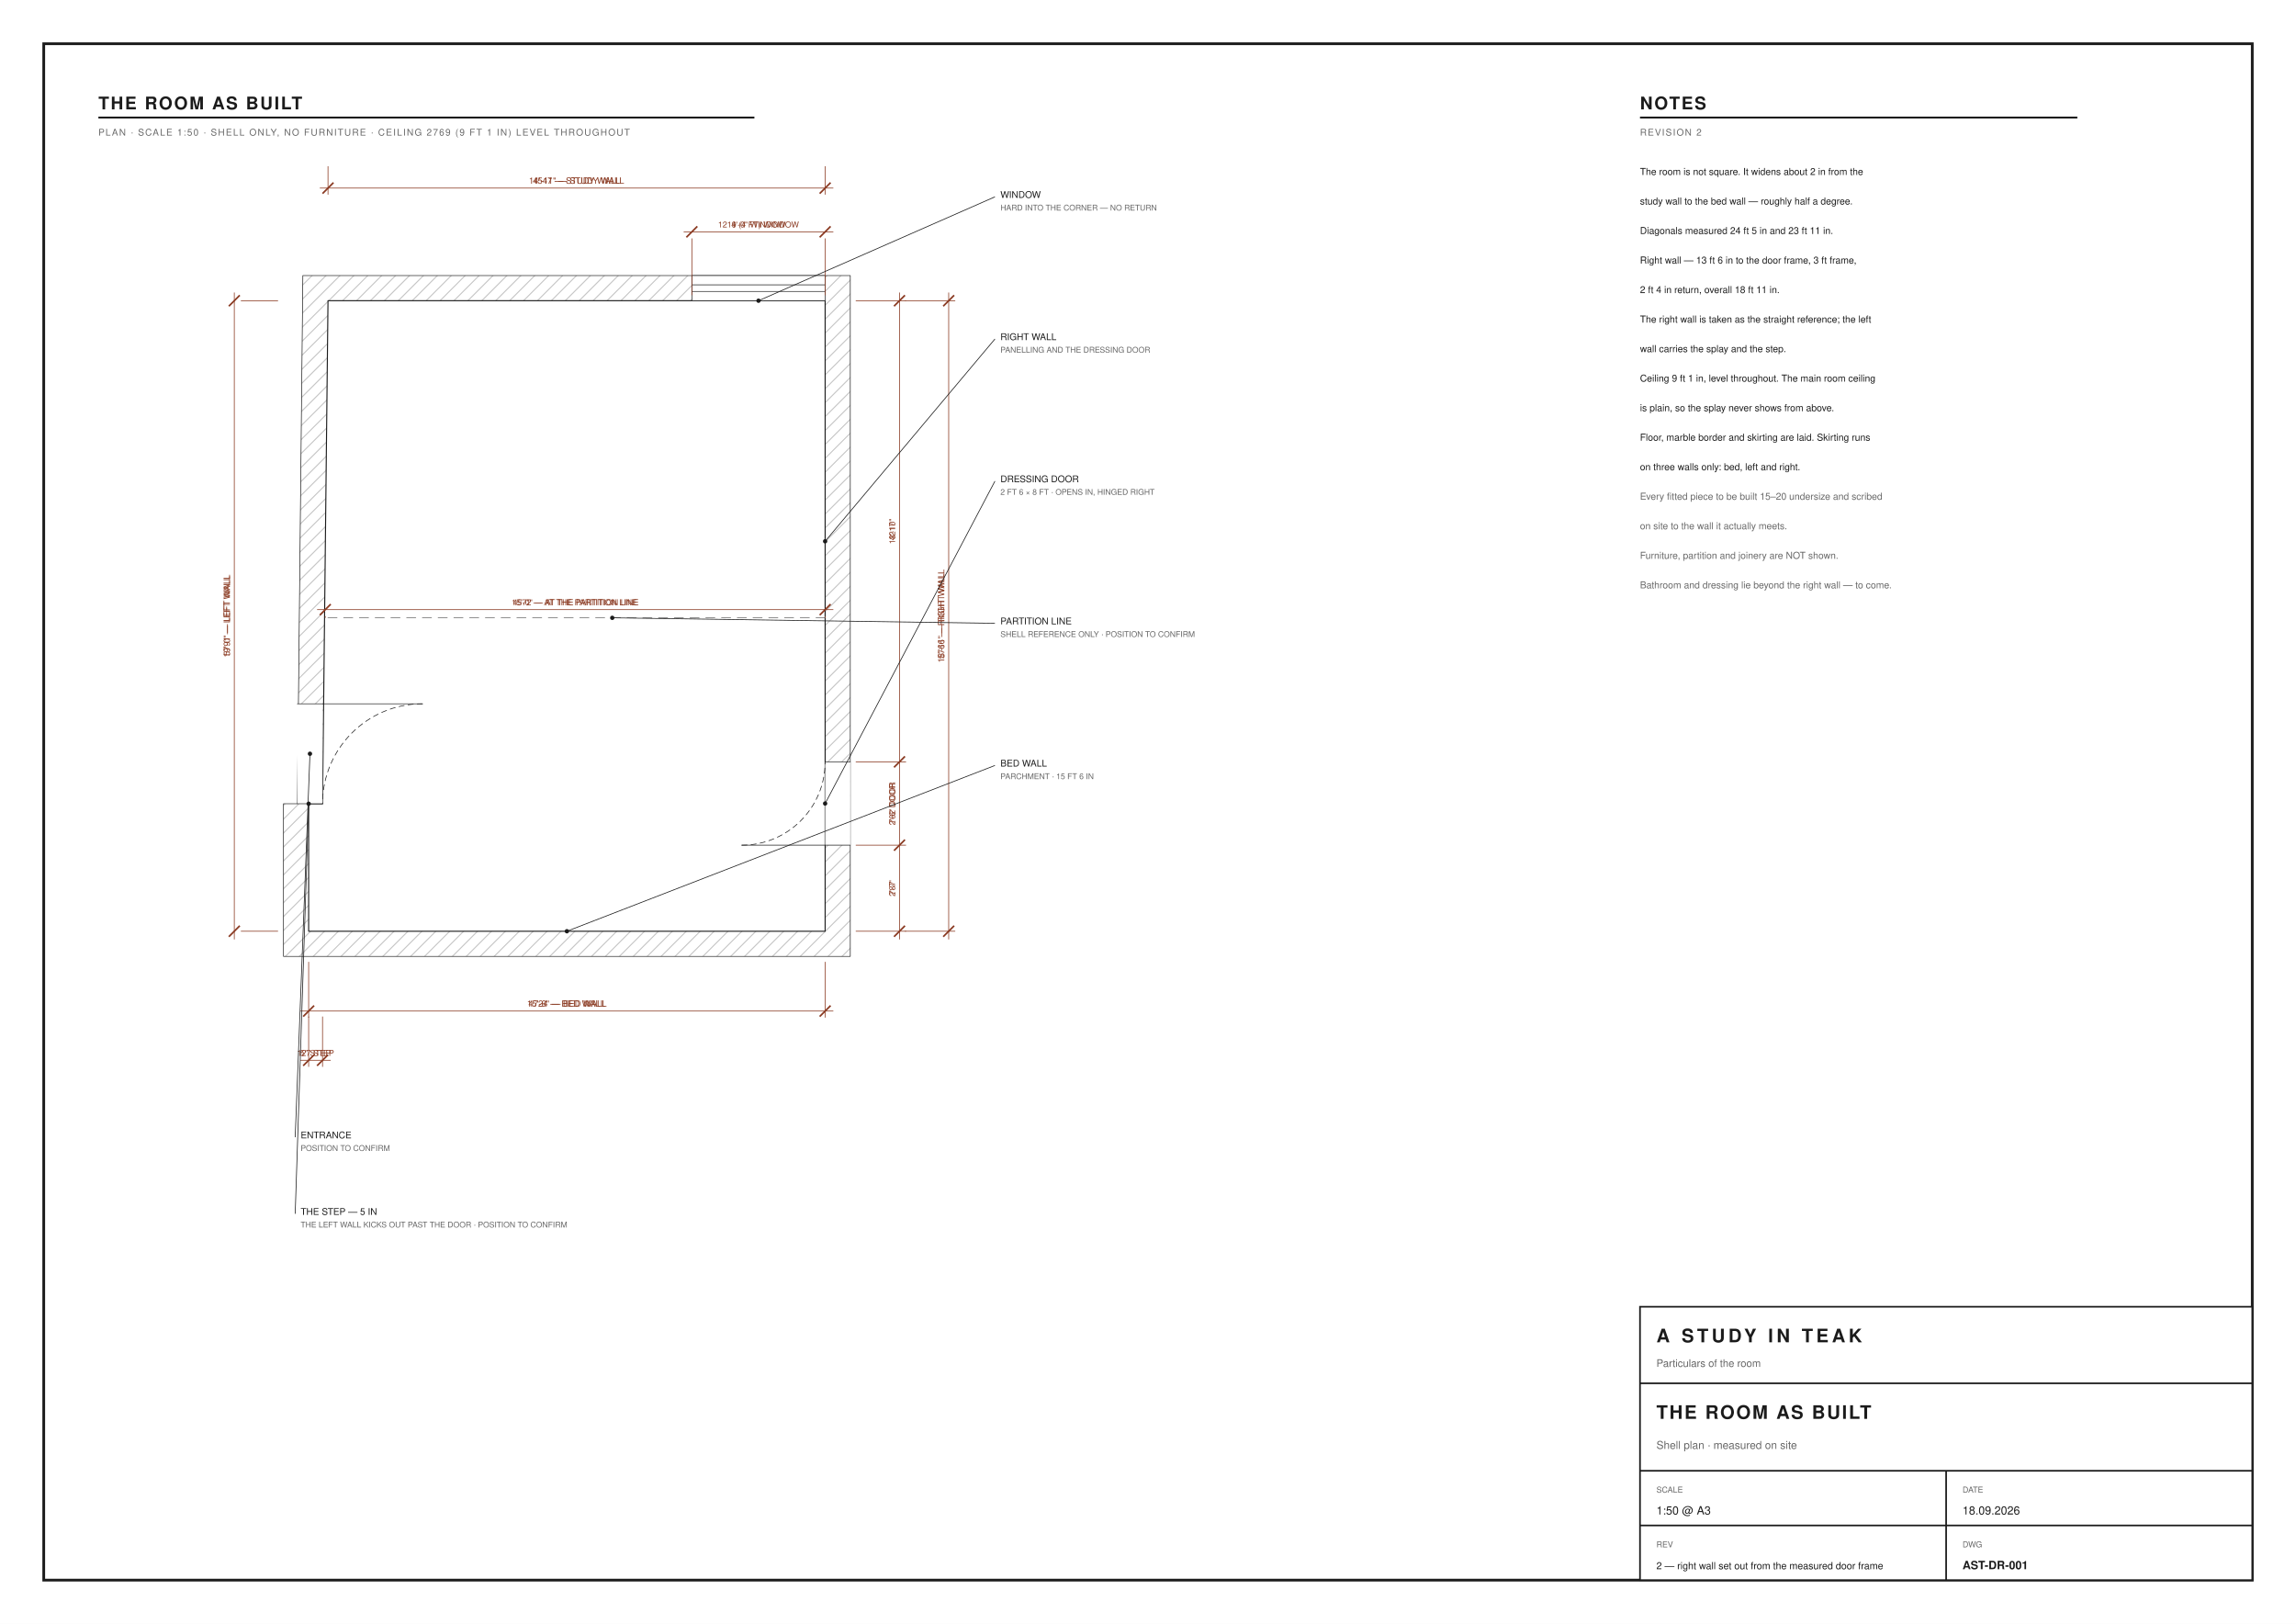
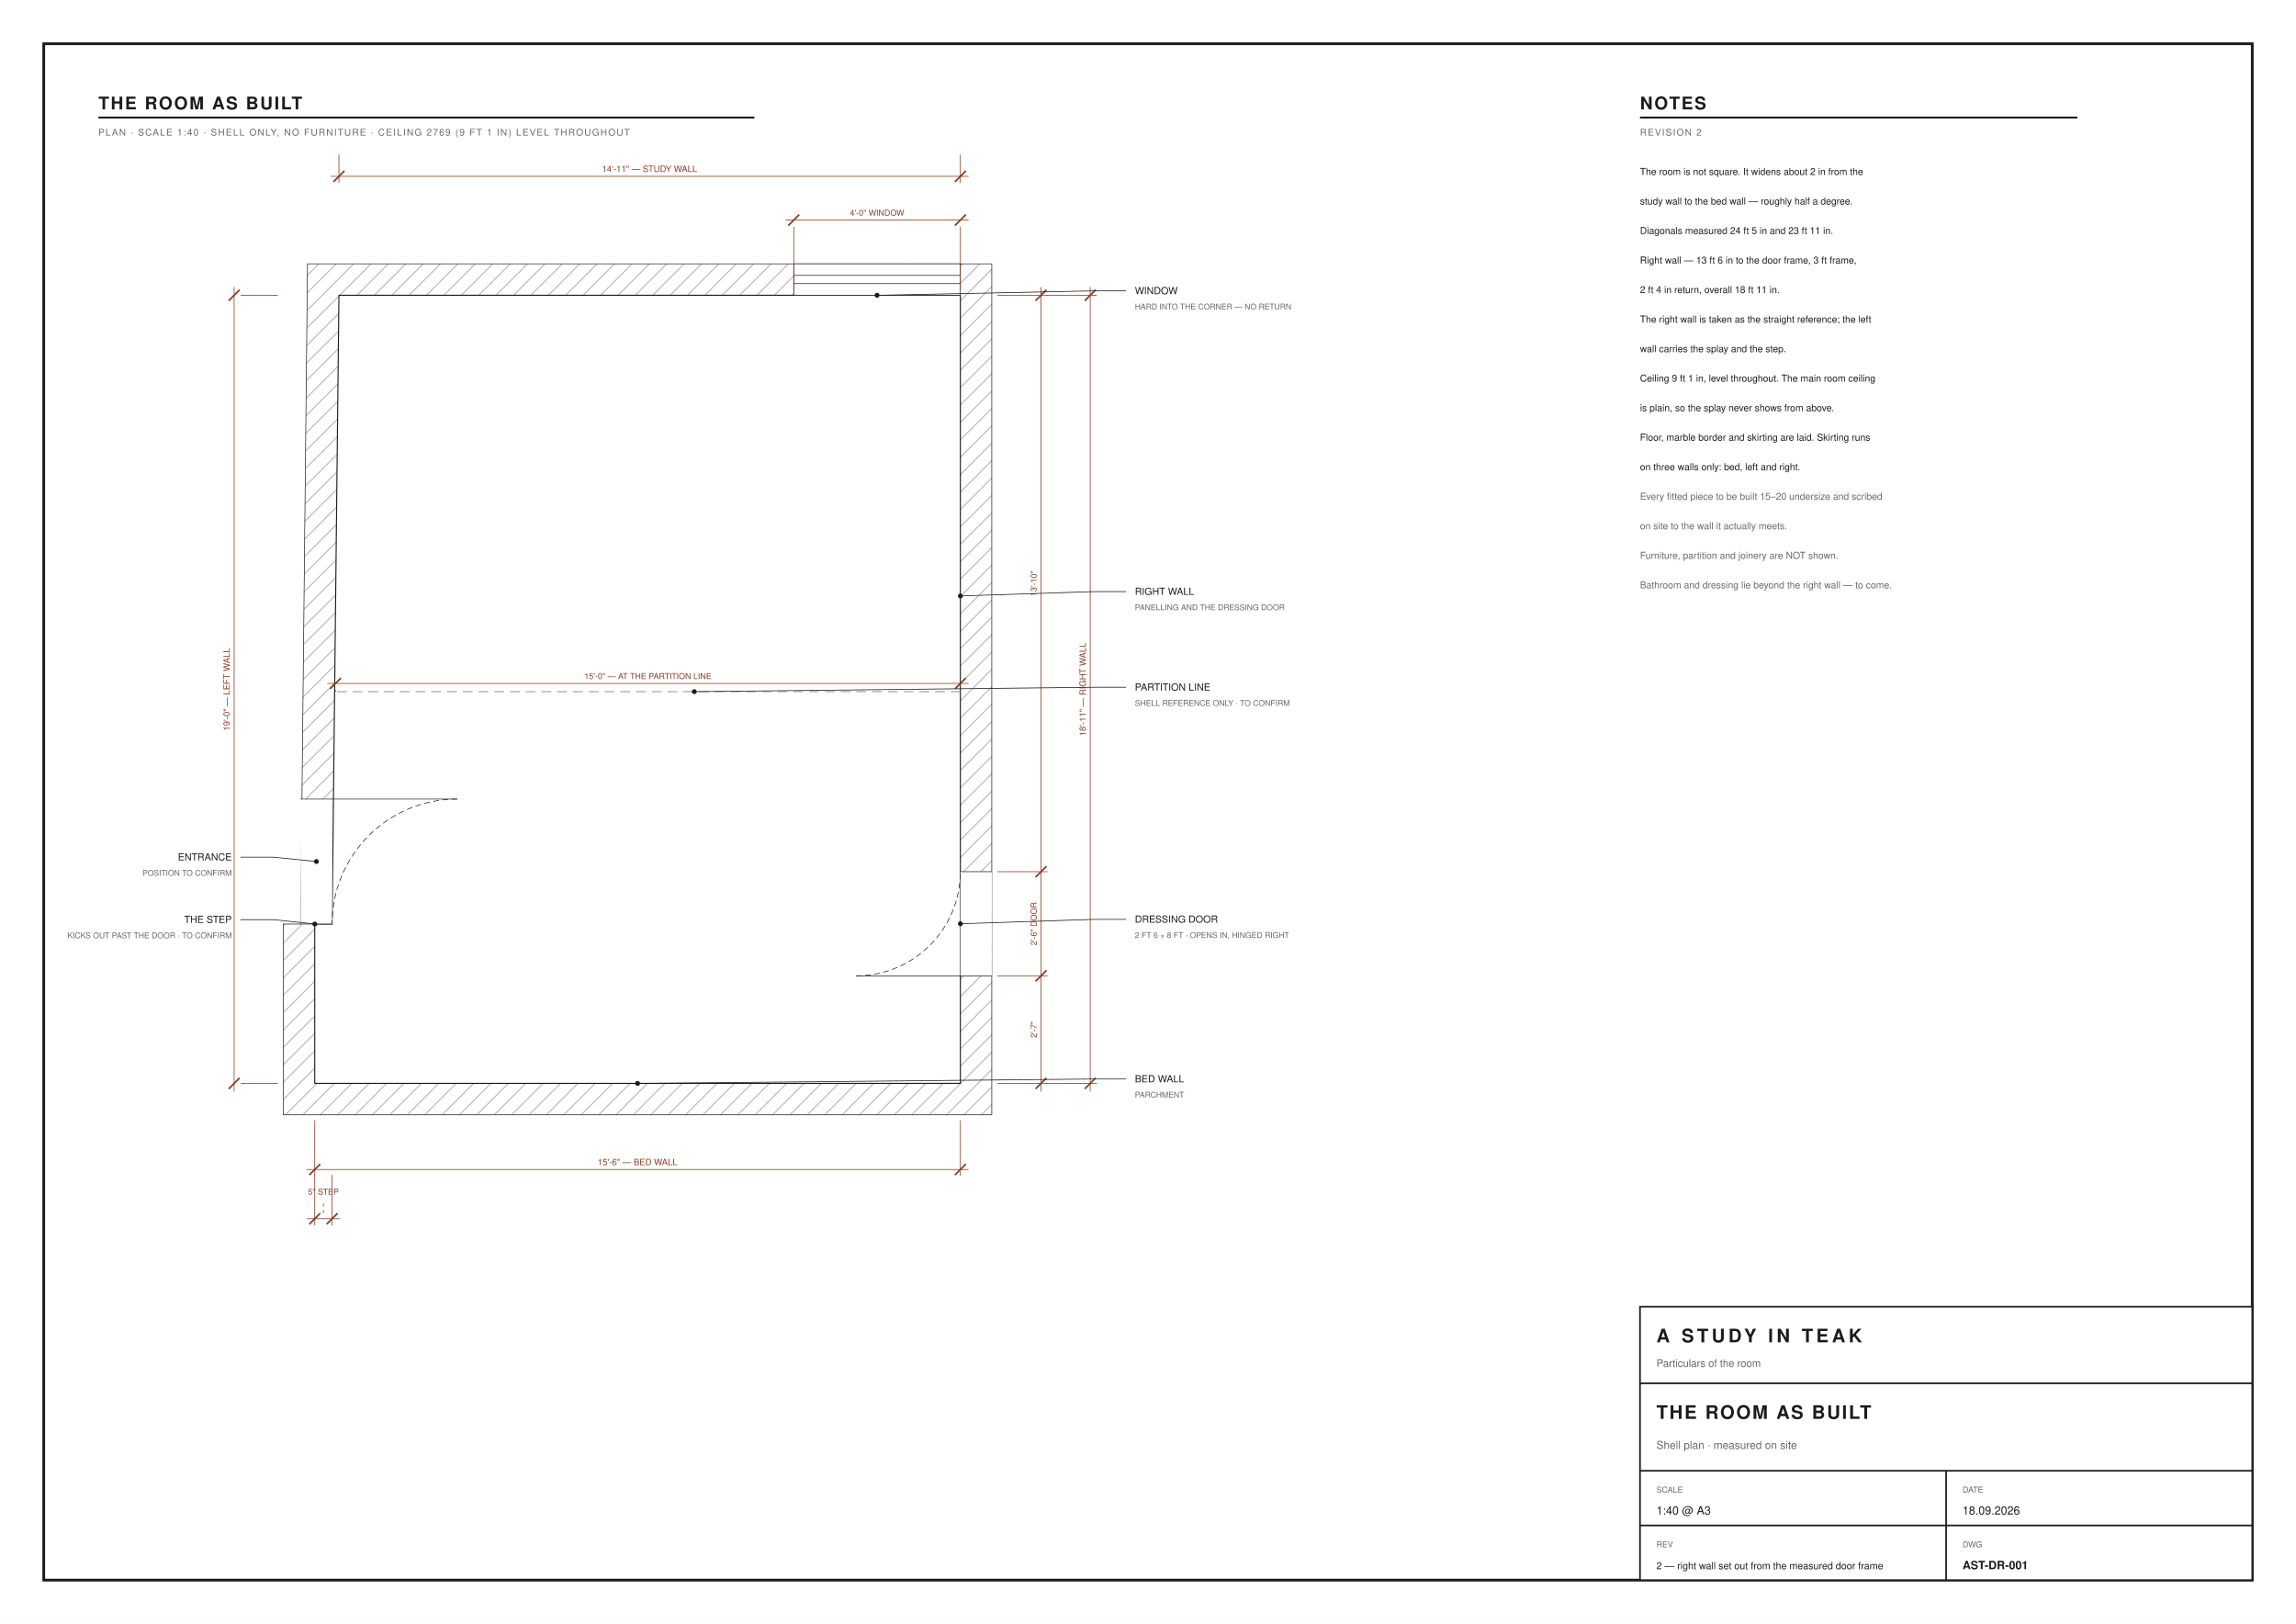
<svg xmlns="http://www.w3.org/2000/svg" viewBox="0 0 420 297" class="sheet">
+   <style>.dk-mm{display:none}</style>
  <rect x="0" y="0" width="420" height="297" fill="#fff" />
  <rect x="8" y="8" width="404" height="281" fill="none" stroke="#1b1b1b" stroke-width="0.5" />
  <defs>
    <pattern id="hatchSH" patternUnits="userSpaceOnUse" width="90" height="90" patternTransform="rotate(45)">
      <line x1="0" y1="0" x2="0" y2="90" stroke="#9a9a9a" stroke-width="10" />
    </pattern>
  </defs>
  <text x="18" y="20" font-size="3.2" text-anchor="start" fill="#1b1b1b" font-weight="700" letter-spacing="0.3" font-family="Helvetica, Arial, sans-serif">THE ROOM AS BUILT</text>
  <line x1="18" y1="21.5" x2="138" y2="21.5" stroke="#1b1b1b" stroke-width="0.35" />
-   <text x="18" y="24.8" font-size="1.7" text-anchor="start" fill="#666" font-weight="400" letter-spacing="0.2" font-family="Helvetica, Arial, sans-serif">PLAN · SCALE 1:50 · SHELL ONLY, NO FURNITURE · CEILING 2769 (9 FT 1 IN) LEVEL THROUGHOUT</text>
-   <g transform="translate(60 55) scale(0.02)" stroke="#1b1b1b" stroke-width="15" fill="none" stroke-linejoin="round" stroke-linecap="round">
+   <text x="18" y="24.8" font-size="1.7" text-anchor="start" fill="#666" font-weight="400" letter-spacing="0.2" font-family="Helvetica, Arial, sans-serif">PLAN · SCALE 1:40 · SHELL ONLY, NO FURNITURE · CEILING 2769 (9 FT 1 IN) LEVEL THROUGHOUT</text>
+   <g transform="translate(62 54) scale(0.025)" stroke="#1b1b1b" stroke-width="12" fill="none" stroke-linejoin="round" stroke-linecap="round">
    <path d="M -230 -230 L 4777 -230 L 4777 5996 L -407 5996 L -407 4600 L -280 4600 Z M 0 0 L 4547 0 L 4547 5766 L -177 5766 L -177 4600 L -50 4600 Z" fill="url(#hatchSH)" fill-rule="evenodd" stroke="none" />
-     <path d="M -230 -230 L 4777 -230 L 4777 5996 L -407 5996 L -407 4600 L -280 4600 Z" fill="none" stroke-width="6" />
-     <path d="M 0 0 L 4547 0 L 4547 5766 L -177 5766 L -177 4600 L -50 4600 Z" fill="none" stroke-width="9.6" />
+     <path d="M -230 -230 L 4777 -230 L 4777 5996 L -407 5996 L -407 4600 L -280 4600 Z" fill="none" stroke-width="4.8" />
+     <path d="M 0 0 L 4547 0 L 4547 5766 L -177 5766 L -177 4600 L -50 4600 Z" fill="none" stroke-width="7.68" />
    <rect x="3328" y="-230" width="1219" height="230" fill="#fff" stroke="none" />
-     <g stroke-width="6">
+     <g stroke-width="4.8">
      <rect x="3328" y="-230" width="1219" height="230" fill="none" />
      <line x1="3328" y1="-145" x2="4547" y2="-145" />
      <line x1="3328" y1="-85" x2="4547" y2="-85" />
    </g>
    <rect x="4547" y="4217" width="230" height="762" fill="#fff" stroke="none" />
-     <g stroke-width="6">
+     <g stroke-width="4.8">
      <line x1="4547" y1="4217" x2="4777" y2="4217" />
      <line x1="4547" y1="4979" x2="4777" y2="4979" />
      <line x1="4547" y1="4979" x2="3785" y2="4979" />
-       <path d="M 3785 4979 A 762 762 0 0 0 4547 4217" fill="none" stroke-dasharray="48 36" />
+       <path d="M 3785 4979 A 762 762 0 0 0 4547 4217" fill="none" stroke-dasharray="38.4 28.8" />
    </g>
    <rect x="-280" y="3686" width="230" height="914" fill="#fff" stroke="none" />
-     <g stroke-width="6">
+     <g stroke-width="4.8">
      <line x1="-280" y1="3686" x2="-50" y2="3686" />
      <line x1="-280" y1="4600" x2="-50" y2="4600" />
      <line x1="-50" y1="3686" x2="864" y2="3686" />
-       <path d="M 864 3686 A 914 914 0 0 0 -50 4600" fill="none" stroke-dasharray="48 36" />
-     </g>
-     <line x1="4547" y1="2900" x2="-25.15" y2="2900" stroke="#666" stroke-width="6" stroke-dasharray="84 60" />
-   </g>
-   <g class="dk-dim">
-     <g stroke="#8a3a22" stroke-width="0.13">
-       <line x1="125.06" y1="42.4" x2="152.44" y2="42.4" />
-       <line x1="126.56" y1="54" x2="126.56" y2="43.6" />
-       <line x1="125.56" y1="43.4" x2="127.56" y2="41.4" stroke-width="0.3" />
-       <line x1="150.94" y1="54" x2="150.94" y2="43.6" />
-       <line x1="149.94" y1="43.4" x2="151.94" y2="41.4" stroke-width="0.3" />
-     </g>
-     <text x="138.75" y="41.6" font-size="1.5" text-anchor="middle" fill="#8a3a22" font-weight="400" letter-spacing="0" font-family="Helvetica, Arial, sans-serif" class="dk-mm">1219 (4 FT) WINDOW</text>
-     <text x="138.75" y="41.6" font-size="1.5" text-anchor="middle" fill="#8a3a22" font-weight="400" letter-spacing="0" font-family="Helvetica, Arial, sans-serif" class="dk-in">4'-0" WINDOW</text>
-   </g>
-   <g class="dk-dim">
-     <g stroke="#8a3a22" stroke-width="0.13">
-       <line x1="58.5" y1="34.4" x2="152.44" y2="34.4" />
-       <line x1="60" y1="30.4" x2="60" y2="35.6" />
-       <line x1="59" y1="35.4" x2="61" y2="33.4" stroke-width="0.3" />
-       <line x1="150.94" y1="30.4" x2="150.94" y2="35.6" />
-       <line x1="149.94" y1="35.4" x2="151.94" y2="33.4" stroke-width="0.3" />
-     </g>
-     <text x="105.47" y="33.6" font-size="1.6" text-anchor="middle" fill="#8a3a22" font-weight="400" letter-spacing="0" font-family="Helvetica, Arial, sans-serif" class="dk-mm">4547 — STUDY WALL</text>
-     <text x="105.47" y="33.6" font-size="1.6" text-anchor="middle" fill="#8a3a22" font-weight="400" letter-spacing="0" font-family="Helvetica, Arial, sans-serif" class="dk-in">14'-11" — STUDY WALL</text>
-   </g>
-   <g class="dk-dim">
-     <g stroke="#8a3a22" stroke-width="0.13">
-       <line x1="54.96" y1="184.92" x2="152.44" y2="184.92" />
-       <line x1="56.46" y1="175.92" x2="56.46" y2="186.12" />
-       <line x1="55.46" y1="185.92" x2="57.46" y2="183.92" stroke-width="0.3" />
-       <line x1="150.94" y1="175.92" x2="150.94" y2="186.12" />
-       <line x1="149.94" y1="185.92" x2="151.94" y2="183.92" stroke-width="0.3" />
-     </g>
-     <text x="103.7" y="184.12" font-size="1.6" text-anchor="middle" fill="#8a3a22" font-weight="400" letter-spacing="0" font-family="Helvetica, Arial, sans-serif" class="dk-mm">4724 — BED WALL</text>
-     <text x="103.7" y="184.12" font-size="1.6" text-anchor="middle" fill="#8a3a22" font-weight="400" letter-spacing="0" font-family="Helvetica, Arial, sans-serif" class="dk-in">15'-6" — BED WALL</text>
-   </g>
-   <g class="dk-dim">
-     <g stroke="#8a3a22" stroke-width="0.13">
-       <line x1="54.96" y1="193.92" x2="60.5" y2="193.92" />
-       <line x1="56.46" y1="185.92" x2="56.46" y2="195.12" />
-       <line x1="55.46" y1="194.92" x2="57.46" y2="192.92" stroke-width="0.3" />
-       <line x1="59" y1="185.92" x2="59" y2="195.12" />
-       <line x1="58" y1="194.92" x2="60" y2="192.92" stroke-width="0.3" />
-     </g>
-     <text x="57.73" y="193.12" font-size="1.5" text-anchor="middle" fill="#8a3a22" font-weight="400" letter-spacing="0" font-family="Helvetica, Arial, sans-serif" class="dk-mm">127 STEP</text>
-     <text x="57.73" y="193.12" font-size="1.5" text-anchor="middle" fill="#8a3a22" font-weight="400" letter-spacing="0" font-family="Helvetica, Arial, sans-serif" class="dk-in">5" STEP</text>
-   </g>
-   <g class="dk-dim">
-     <g stroke="#8a3a22" stroke-width="0.13">
-       <line x1="164.54" y1="53.5" x2="164.54" y2="171.82" />
-       <line x1="156.54" y1="55" x2="165.74" y2="55" />
-       <line x1="163.54" y1="56" x2="165.54" y2="54" stroke-width="0.3" />
-       <line x1="156.54" y1="139.34" x2="165.74" y2="139.34" />
-       <line x1="163.54" y1="140.34" x2="165.54" y2="138.34" stroke-width="0.3" />
-       <line x1="156.54" y1="154.58" x2="165.74" y2="154.58" />
-       <line x1="163.54" y1="155.58" x2="165.54" y2="153.58" stroke-width="0.3" />
-       <line x1="156.54" y1="170.32" x2="165.74" y2="170.32" />
-       <line x1="163.54" y1="171.32" x2="165.54" y2="169.32" stroke-width="0.3" />
-     </g>
-     <text x="163.74" y="97.17" font-size="1.5" text-anchor="middle" fill="#8a3a22" font-weight="400" letter-spacing="0" font-family="Helvetica, Arial, sans-serif" class="dk-mm" transform="rotate(-90 163.74 97.17)">4217</text>
-     <text x="163.74" y="97.17" font-size="1.5" text-anchor="middle" fill="#8a3a22" font-weight="400" letter-spacing="0" font-family="Helvetica, Arial, sans-serif" class="dk-in" transform="rotate(-90 163.74 97.17)">13'-10"</text>
-     <text x="163.74" y="146.96" font-size="1.5" text-anchor="middle" fill="#8a3a22" font-weight="400" letter-spacing="0" font-family="Helvetica, Arial, sans-serif" class="dk-mm" transform="rotate(-90 163.74 146.96)">762 DOOR</text>
-     <text x="163.74" y="146.96" font-size="1.5" text-anchor="middle" fill="#8a3a22" font-weight="400" letter-spacing="0" font-family="Helvetica, Arial, sans-serif" class="dk-in" transform="rotate(-90 163.74 146.96)">2'-6" DOOR</text>
-     <text x="163.74" y="162.45" font-size="1.5" text-anchor="middle" fill="#8a3a22" font-weight="400" letter-spacing="0" font-family="Helvetica, Arial, sans-serif" class="dk-mm" transform="rotate(-90 163.74 162.45)">787</text>
-     <text x="163.74" y="162.45" font-size="1.5" text-anchor="middle" fill="#8a3a22" font-weight="400" letter-spacing="0" font-family="Helvetica, Arial, sans-serif" class="dk-in" transform="rotate(-90 163.74 162.45)">2'-7"</text>
-   </g>
-   <g class="dk-dim">
-     <g stroke="#8a3a22" stroke-width="0.13">
-       <line x1="173.54" y1="53.5" x2="173.54" y2="171.82" />
-       <line x1="165.54" y1="55" x2="174.74" y2="55" />
-       <line x1="172.54" y1="56" x2="174.54" y2="54" stroke-width="0.3" />
-       <line x1="165.54" y1="170.32" x2="174.74" y2="170.32" />
-       <line x1="172.54" y1="171.32" x2="174.54" y2="169.32" stroke-width="0.3" />
-     </g>
-     <text x="172.74" y="112.66" font-size="1.6" text-anchor="middle" fill="#8a3a22" font-weight="400" letter-spacing="0" font-family="Helvetica, Arial, sans-serif" class="dk-mm" transform="rotate(-90 172.74 112.66)">5766 — RIGHT WALL</text>
-     <text x="172.74" y="112.66" font-size="1.6" text-anchor="middle" fill="#8a3a22" font-weight="400" letter-spacing="0" font-family="Helvetica, Arial, sans-serif" class="dk-in" transform="rotate(-90 172.74 112.66)">18'-11" — RIGHT WALL</text>
-   </g>
-   <g class="dk-dim">
-     <g stroke="#8a3a22" stroke-width="0.13">
-       <line x1="42.86" y1="53.5" x2="42.86" y2="171.82" />
-       <line x1="50.86" y1="55" x2="44.06" y2="55" />
-       <line x1="41.86" y1="56" x2="43.86" y2="54" stroke-width="0.3" />
-       <line x1="50.86" y1="170.32" x2="44.06" y2="170.32" />
-       <line x1="41.86" y1="171.32" x2="43.86" y2="169.32" stroke-width="0.3" />
-     </g>
-     <text x="42.06" y="112.66" font-size="1.6" text-anchor="middle" fill="#8a3a22" font-weight="400" letter-spacing="0" font-family="Helvetica, Arial, sans-serif" class="dk-mm" transform="rotate(-90 42.06 112.66)">5791 — LEFT WALL</text>
-     <text x="42.06" y="112.66" font-size="1.6" text-anchor="middle" fill="#8a3a22" font-weight="400" letter-spacing="0" font-family="Helvetica, Arial, sans-serif" class="dk-in" transform="rotate(-90 42.06 112.66)">19'-0" — LEFT WALL</text>
-   </g>
-   <g class="dk-dim">
-     <g stroke="#8a3a22" stroke-width="0.13">
-       <line x1="58" y1="111.5" x2="152.44" y2="111.5" />
-       <line x1="59.5" y1="113" x2="59.5" y2="112.7" />
-       <line x1="58.5" y1="112.5" x2="60.5" y2="110.5" stroke-width="0.3" />
-       <line x1="150.94" y1="113" x2="150.94" y2="112.7" />
-       <line x1="149.94" y1="112.5" x2="151.94" y2="110.5" stroke-width="0.3" />
-     </g>
-     <text x="105.22" y="110.7" font-size="1.5" text-anchor="middle" fill="#8a3a22" font-weight="400" letter-spacing="0" font-family="Helvetica, Arial, sans-serif" class="dk-mm">4572 — AT THE PARTITION LINE</text>
-     <text x="105.22" y="110.7" font-size="1.5" text-anchor="middle" fill="#8a3a22" font-weight="400" letter-spacing="0" font-family="Helvetica, Arial, sans-serif" class="dk-in">15'-0" — AT THE PARTITION LINE</text>
-   </g>
-   <line x1="138.75" y1="55" x2="182" y2="36" stroke="#1b1b1b" stroke-width="0.13" />
-   <circle cx="138.75" cy="55" r="0.4" fill="#1b1b1b" />
-   <text x="183" y="36.2" font-size="1.7" text-anchor="start" fill="#1b1b1b" font-weight="400" letter-spacing="0" font-family="Helvetica, Arial, sans-serif">WINDOW</text>
-   <text x="183" y="38.5" font-size="1.45" text-anchor="start" fill="#666" font-weight="400" letter-spacing="0" font-family="Helvetica, Arial, sans-serif">HARD INTO THE CORNER — NO RETURN</text>
-   <line x1="150.94" y1="99" x2="182" y2="62" stroke="#1b1b1b" stroke-width="0.13" />
-   <circle cx="150.94" cy="99" r="0.4" fill="#1b1b1b" />
-   <text x="183" y="62.2" font-size="1.7" text-anchor="start" fill="#1b1b1b" font-weight="400" letter-spacing="0" font-family="Helvetica, Arial, sans-serif">RIGHT WALL</text>
-   <text x="183" y="64.5" font-size="1.45" text-anchor="start" fill="#666" font-weight="400" letter-spacing="0" font-family="Helvetica, Arial, sans-serif">PANELLING AND THE DRESSING DOOR</text>
-   <line x1="150.94" y1="146.96" x2="182" y2="88" stroke="#1b1b1b" stroke-width="0.13" />
-   <circle cx="150.94" cy="146.96" r="0.4" fill="#1b1b1b" />
-   <text x="183" y="88.2" font-size="1.7" text-anchor="start" fill="#1b1b1b" font-weight="400" letter-spacing="0" font-family="Helvetica, Arial, sans-serif">DRESSING DOOR</text>
-   <text x="183" y="90.5" font-size="1.45" text-anchor="start" fill="#666" font-weight="400" letter-spacing="0" font-family="Helvetica, Arial, sans-serif">2 FT 6 × 8 FT · OPENS IN, HINGED RIGHT</text>
-   <line x1="112" y1="113" x2="182" y2="114" stroke="#1b1b1b" stroke-width="0.13" />
-   <circle cx="112" cy="113" r="0.4" fill="#1b1b1b" />
-   <text x="183" y="114.2" font-size="1.7" text-anchor="start" fill="#1b1b1b" font-weight="400" letter-spacing="0" font-family="Helvetica, Arial, sans-serif">PARTITION LINE</text>
-   <text x="183" y="116.5" font-size="1.45" text-anchor="start" fill="#666" font-weight="400" letter-spacing="0" font-family="Helvetica, Arial, sans-serif">SHELL REFERENCE ONLY · POSITION TO CONFIRM</text>
-   <line x1="103.7" y1="170.32" x2="182" y2="140" stroke="#1b1b1b" stroke-width="0.13" />
-   <circle cx="103.7" cy="170.32" r="0.4" fill="#1b1b1b" />
-   <text x="183" y="140.2" font-size="1.7" text-anchor="start" fill="#1b1b1b" font-weight="400" letter-spacing="0" font-family="Helvetica, Arial, sans-serif">BED WALL</text>
-   <text x="183" y="142.5" font-size="1.45" text-anchor="start" fill="#666" font-weight="400" letter-spacing="0" font-family="Helvetica, Arial, sans-serif">PARCHMENT · 15 FT 6 IN</text>
-   <line x1="56.7" y1="137.86" x2="54" y2="208" stroke="#1b1b1b" stroke-width="0.13" />
-   <circle cx="56.7" cy="137.86" r="0.4" fill="#1b1b1b" />
-   <text x="55" y="208.2" font-size="1.7" text-anchor="start" fill="#1b1b1b" font-weight="400" letter-spacing="0" font-family="Helvetica, Arial, sans-serif">ENTRANCE</text>
-   <text x="55" y="210.5" font-size="1.45" text-anchor="start" fill="#666" font-weight="400" letter-spacing="0" font-family="Helvetica, Arial, sans-serif">POSITION TO CONFIRM</text>
-   <line x1="56.46" y1="147" x2="54" y2="222" stroke="#1b1b1b" stroke-width="0.13" />
-   <circle cx="56.46" cy="147" r="0.4" fill="#1b1b1b" />
-   <text x="55" y="222.2" font-size="1.7" text-anchor="start" fill="#1b1b1b" font-weight="400" letter-spacing="0" font-family="Helvetica, Arial, sans-serif">THE STEP — 5 IN</text>
-   <text x="55" y="224.5" font-size="1.45" text-anchor="start" fill="#666" font-weight="400" letter-spacing="0" font-family="Helvetica, Arial, sans-serif">THE LEFT WALL KICKS OUT PAST THE DOOR · POSITION TO CONFIRM</text>
+       <path d="M 864 3686 A 914 914 0 0 0 -50 4600" fill="none" stroke-dasharray="38.4 28.8" />
+     </g>
+     <line x1="4547" y1="2900" x2="-25.15" y2="2900" stroke="#666" stroke-width="4.8" stroke-dasharray="67.2 48" />
+   </g>
+   <g class="dk-dim">
+     <g stroke="#8a3a22" stroke-width="0.13">
+       <line x1="143.7" y1="40.25" x2="177.18" y2="40.25" />
+       <line x1="145.2" y1="53" x2="145.2" y2="41.45" />
+       <line x1="144.2" y1="41.25" x2="146.2" y2="39.25" stroke-width="0.3" />
+       <line x1="175.68" y1="53" x2="175.68" y2="41.45" />
+       <line x1="174.68" y1="41.25" x2="176.68" y2="39.25" stroke-width="0.3" />
+     </g>
+     <text x="160.44" y="39.45" font-size="1.5" text-anchor="middle" fill="#8a3a22" font-weight="400" letter-spacing="0" font-family="Helvetica, Arial, sans-serif" class="dk-mm">1219 (4 FT) WINDOW</text>
+     <text x="160.44" y="39.45" font-size="1.5" text-anchor="middle" fill="#8a3a22" font-weight="400" letter-spacing="0" font-family="Helvetica, Arial, sans-serif" class="dk-in">4'-0" WINDOW</text>
+   </g>
+   <g class="dk-dim">
+     <g stroke="#8a3a22" stroke-width="0.13">
+       <line x1="60.5" y1="32.25" x2="177.18" y2="32.25" />
+       <line x1="62" y1="28.25" x2="62" y2="33.45" />
+       <line x1="61" y1="33.25" x2="63" y2="31.25" stroke-width="0.3" />
+       <line x1="175.68" y1="28.25" x2="175.68" y2="33.45" />
+       <line x1="174.68" y1="33.25" x2="176.68" y2="31.25" stroke-width="0.3" />
+     </g>
+     <text x="118.84" y="31.45" font-size="1.6" text-anchor="middle" fill="#8a3a22" font-weight="400" letter-spacing="0" font-family="Helvetica, Arial, sans-serif" class="dk-mm">4547 — STUDY WALL</text>
+     <text x="118.84" y="31.45" font-size="1.6" text-anchor="middle" fill="#8a3a22" font-weight="400" letter-spacing="0" font-family="Helvetica, Arial, sans-serif" class="dk-in">14'-11" — STUDY WALL</text>
+   </g>
+   <g class="dk-dim">
+     <g stroke="#8a3a22" stroke-width="0.13">
+       <line x1="56.08" y1="213.9" x2="177.18" y2="213.9" />
+       <line x1="57.58" y1="204.9" x2="57.58" y2="215.1" />
+       <line x1="56.58" y1="214.9" x2="58.58" y2="212.9" stroke-width="0.3" />
+       <line x1="175.68" y1="204.9" x2="175.68" y2="215.1" />
+       <line x1="174.68" y1="214.9" x2="176.68" y2="212.9" stroke-width="0.3" />
+     </g>
+     <text x="116.63" y="213.1" font-size="1.6" text-anchor="middle" fill="#8a3a22" font-weight="400" letter-spacing="0" font-family="Helvetica, Arial, sans-serif" class="dk-mm">4724 — BED WALL</text>
+     <text x="116.63" y="213.1" font-size="1.6" text-anchor="middle" fill="#8a3a22" font-weight="400" letter-spacing="0" font-family="Helvetica, Arial, sans-serif" class="dk-in">15'-6" — BED WALL</text>
+   </g>
+   <g class="dk-dim">
+     <g stroke="#8a3a22" stroke-width="0.13">
+       <line x1="56.08" y1="222.9" x2="62.25" y2="222.9" />
+       <line x1="57.58" y1="214.9" x2="57.58" y2="224.1" />
+       <line x1="56.58" y1="223.9" x2="58.58" y2="221.9" stroke-width="0.3" />
+       <line x1="60.75" y1="214.9" x2="60.75" y2="224.1" />
+       <line x1="59.75" y1="223.9" x2="61.75" y2="221.9" stroke-width="0.3" />
+       <line x1="59.16" y1="221.9" x2="59.16" y2="219.9" stroke-dasharray="0.6 0.6" />
+     </g>
+     <text x="59.16" y="218.5" font-size="1.5" text-anchor="middle" fill="#8a3a22" font-weight="400" letter-spacing="0" font-family="Helvetica, Arial, sans-serif" class="dk-mm">127 STEP</text>
+     <text x="59.16" y="218.5" font-size="1.5" text-anchor="middle" fill="#8a3a22" font-weight="400" letter-spacing="0" font-family="Helvetica, Arial, sans-serif" class="dk-in">5" STEP</text>
+   </g>
+   <g class="dk-dim">
+     <g stroke="#8a3a22" stroke-width="0.13">
+       <line x1="190.43" y1="52.5" x2="190.43" y2="199.65" />
+       <line x1="182.43" y1="54" x2="191.63" y2="54" />
+       <line x1="189.43" y1="55" x2="191.43" y2="53" stroke-width="0.3" />
+       <line x1="182.43" y1="159.43" x2="191.63" y2="159.43" />
+       <line x1="189.43" y1="160.43" x2="191.43" y2="158.43" stroke-width="0.3" />
+       <line x1="182.43" y1="178.47" x2="191.63" y2="178.47" />
+       <line x1="189.43" y1="179.47" x2="191.43" y2="177.47" stroke-width="0.3" />
+       <line x1="182.43" y1="198.15" x2="191.63" y2="198.15" />
+       <line x1="189.43" y1="199.15" x2="191.43" y2="197.15" stroke-width="0.3" />
+     </g>
+     <text x="189.63" y="106.72" font-size="1.5" text-anchor="middle" fill="#8a3a22" font-weight="400" letter-spacing="0" font-family="Helvetica, Arial, sans-serif" class="dk-mm" transform="rotate(-90 189.63 106.72)">4217</text>
+     <text x="189.63" y="106.72" font-size="1.5" text-anchor="middle" fill="#8a3a22" font-weight="400" letter-spacing="0" font-family="Helvetica, Arial, sans-serif" class="dk-in" transform="rotate(-90 189.63 106.72)">13'-10"</text>
+     <text x="189.63" y="168.95" font-size="1.5" text-anchor="middle" fill="#8a3a22" font-weight="400" letter-spacing="0" font-family="Helvetica, Arial, sans-serif" class="dk-mm" transform="rotate(-90 189.63 168.95)">762 DOOR</text>
+     <text x="189.63" y="168.95" font-size="1.5" text-anchor="middle" fill="#8a3a22" font-weight="400" letter-spacing="0" font-family="Helvetica, Arial, sans-serif" class="dk-in" transform="rotate(-90 189.63 168.95)">2'-6" DOOR</text>
+     <text x="189.63" y="188.31" font-size="1.5" text-anchor="middle" fill="#8a3a22" font-weight="400" letter-spacing="0" font-family="Helvetica, Arial, sans-serif" class="dk-mm" transform="rotate(-90 189.63 188.31)">787</text>
+     <text x="189.63" y="188.31" font-size="1.5" text-anchor="middle" fill="#8a3a22" font-weight="400" letter-spacing="0" font-family="Helvetica, Arial, sans-serif" class="dk-in" transform="rotate(-90 189.63 188.31)">2'-7"</text>
+   </g>
+   <g class="dk-dim">
+     <g stroke="#8a3a22" stroke-width="0.13">
+       <line x1="199.43" y1="52.5" x2="199.43" y2="199.65" />
+       <line x1="191.43" y1="54" x2="200.63" y2="54" />
+       <line x1="198.43" y1="55" x2="200.43" y2="53" stroke-width="0.3" />
+       <line x1="191.43" y1="198.15" x2="200.63" y2="198.15" />
+       <line x1="198.43" y1="199.15" x2="200.43" y2="197.15" stroke-width="0.3" />
+     </g>
+     <text x="198.63" y="126.08" font-size="1.6" text-anchor="middle" fill="#8a3a22" font-weight="400" letter-spacing="0" font-family="Helvetica, Arial, sans-serif" class="dk-mm" transform="rotate(-90 198.63 126.08)">5766 — RIGHT WALL</text>
+     <text x="198.63" y="126.08" font-size="1.6" text-anchor="middle" fill="#8a3a22" font-weight="400" letter-spacing="0" font-family="Helvetica, Arial, sans-serif" class="dk-in" transform="rotate(-90 198.63 126.08)">18'-11" — RIGHT WALL</text>
+   </g>
+   <g class="dk-dim">
+     <g stroke="#8a3a22" stroke-width="0.13">
+       <line x1="42.83" y1="52.5" x2="42.83" y2="199.65" />
+       <line x1="50.83" y1="54" x2="44.03" y2="54" />
+       <line x1="41.83" y1="55" x2="43.83" y2="53" stroke-width="0.3" />
+       <line x1="50.83" y1="198.15" x2="44.03" y2="198.15" />
+       <line x1="41.83" y1="199.15" x2="43.83" y2="197.15" stroke-width="0.3" />
+     </g>
+     <text x="42.03" y="126.08" font-size="1.6" text-anchor="middle" fill="#8a3a22" font-weight="400" letter-spacing="0" font-family="Helvetica, Arial, sans-serif" class="dk-mm" transform="rotate(-90 42.03 126.08)">5791 — LEFT WALL</text>
+     <text x="42.03" y="126.08" font-size="1.6" text-anchor="middle" fill="#8a3a22" font-weight="400" letter-spacing="0" font-family="Helvetica, Arial, sans-serif" class="dk-in" transform="rotate(-90 42.03 126.08)">19'-0" — LEFT WALL</text>
+   </g>
+   <g class="dk-dim">
+     <g stroke="#8a3a22" stroke-width="0.13">
+       <line x1="59.87" y1="125" x2="177.18" y2="125" />
+       <line x1="61.37" y1="126.5" x2="61.37" y2="126.2" />
+       <line x1="60.37" y1="126" x2="62.37" y2="124" stroke-width="0.3" />
+       <line x1="175.68" y1="126.5" x2="175.68" y2="126.2" />
+       <line x1="174.68" y1="126" x2="176.68" y2="124" stroke-width="0.3" />
+     </g>
+     <text x="118.53" y="124.2" font-size="1.5" text-anchor="middle" fill="#8a3a22" font-weight="400" letter-spacing="0" font-family="Helvetica, Arial, sans-serif" class="dk-mm">4572 — AT THE PARTITION LINE</text>
+     <text x="118.53" y="124.2" font-size="1.5" text-anchor="middle" fill="#8a3a22" font-weight="400" letter-spacing="0" font-family="Helvetica, Arial, sans-serif" class="dk-in">15'-0" — AT THE PARTITION LINE</text>
+   </g>
+   <g stroke="#1b1b1b" stroke-width="0.13" fill="none">
+     <path d="M 160.44 54 L 200 53.2 L 206 53.2" />
+   </g>
+   <circle cx="160.44" cy="54" r="0.45" fill="#1b1b1b" />
+   <text x="207.6" y="53.8" font-size="1.8" text-anchor="start" fill="#1b1b1b" font-weight="400" letter-spacing="0" font-family="Helvetica, Arial, sans-serif">WINDOW</text>
+   <text x="207.6" y="56.6" font-size="1.45" text-anchor="start" fill="#666" font-weight="400" letter-spacing="0" font-family="Helvetica, Arial, sans-serif">HARD INTO THE CORNER — NO RETURN</text>
+   <g stroke="#1b1b1b" stroke-width="0.13" fill="none">
+     <path d="M 175.68 109 L 200 108.2 L 206 108.2" />
+   </g>
+   <circle cx="175.68" cy="109" r="0.45" fill="#1b1b1b" />
+   <text x="207.6" y="108.8" font-size="1.8" text-anchor="start" fill="#1b1b1b" font-weight="400" letter-spacing="0" font-family="Helvetica, Arial, sans-serif">RIGHT WALL</text>
+   <text x="207.6" y="111.6" font-size="1.45" text-anchor="start" fill="#666" font-weight="400" letter-spacing="0" font-family="Helvetica, Arial, sans-serif">PANELLING AND THE DRESSING DOOR</text>
+   <g stroke="#1b1b1b" stroke-width="0.13" fill="none">
+     <path d="M 127 126.5 L 200 125.7 L 206 125.7" />
+   </g>
+   <circle cx="127" cy="126.5" r="0.45" fill="#1b1b1b" />
+   <text x="207.6" y="126.3" font-size="1.8" text-anchor="start" fill="#1b1b1b" font-weight="400" letter-spacing="0" font-family="Helvetica, Arial, sans-serif">PARTITION LINE</text>
+   <text x="207.6" y="129.1" font-size="1.45" text-anchor="start" fill="#666" font-weight="400" letter-spacing="0" font-family="Helvetica, Arial, sans-serif">SHELL REFERENCE ONLY · TO CONFIRM</text>
+   <g stroke="#1b1b1b" stroke-width="0.13" fill="none">
+     <path d="M 175.68 168.95 L 200 168.15 L 206 168.15" />
+   </g>
+   <circle cx="175.68" cy="168.95" r="0.45" fill="#1b1b1b" />
+   <text x="207.6" y="168.75" font-size="1.8" text-anchor="start" fill="#1b1b1b" font-weight="400" letter-spacing="0" font-family="Helvetica, Arial, sans-serif">DRESSING DOOR</text>
+   <text x="207.6" y="171.55" font-size="1.45" text-anchor="start" fill="#666" font-weight="400" letter-spacing="0" font-family="Helvetica, Arial, sans-serif">2 FT 6 × 8 FT · OPENS IN, HINGED RIGHT</text>
+   <g stroke="#1b1b1b" stroke-width="0.13" fill="none">
+     <path d="M 116.63 198.15 L 200 197.35 L 206 197.35" />
+   </g>
+   <circle cx="116.63" cy="198.15" r="0.45" fill="#1b1b1b" />
+   <text x="207.6" y="197.95" font-size="1.8" text-anchor="start" fill="#1b1b1b" font-weight="400" letter-spacing="0" font-family="Helvetica, Arial, sans-serif">BED WALL</text>
+   <text x="207.6" y="200.75" font-size="1.45" text-anchor="start" fill="#666" font-weight="400" letter-spacing="0" font-family="Helvetica, Arial, sans-serif">PARCHMENT</text>
+   <g stroke="#1b1b1b" stroke-width="0.13" fill="none">
+     <path d="M 57.88 157.57 L 50 156.77 L 44 156.77" />
+   </g>
+   <circle cx="57.88" cy="157.57" r="0.45" fill="#1b1b1b" />
+   <text x="42.4" y="157.37" font-size="1.8" text-anchor="end" fill="#1b1b1b" font-weight="400" letter-spacing="0" font-family="Helvetica, Arial, sans-serif">ENTRANCE</text>
+   <text x="42.4" y="160.17" font-size="1.45" text-anchor="end" fill="#666" font-weight="400" letter-spacing="0" font-family="Helvetica, Arial, sans-serif">POSITION TO CONFIRM</text>
+   <g stroke="#1b1b1b" stroke-width="0.13" fill="none">
+     <path d="M 57.58 169 L 50 168.2 L 44 168.2" />
+   </g>
+   <circle cx="57.58" cy="169" r="0.45" fill="#1b1b1b" />
+   <text x="42.4" y="168.8" font-size="1.8" text-anchor="end" fill="#1b1b1b" font-weight="400" letter-spacing="0" font-family="Helvetica, Arial, sans-serif">THE STEP</text>
+   <text x="42.4" y="171.6" font-size="1.45" text-anchor="end" fill="#666" font-weight="400" letter-spacing="0" font-family="Helvetica, Arial, sans-serif">KICKS OUT PAST THE DOOR · TO CONFIRM</text>
  <text x="300" y="20" font-size="3.2" text-anchor="start" fill="#1b1b1b" font-weight="700" letter-spacing="0.3" font-family="Helvetica, Arial, sans-serif">NOTES</text>
  <line x1="300" y1="21.5" x2="380" y2="21.5" stroke="#1b1b1b" stroke-width="0.35" />
  <text x="300" y="24.8" font-size="1.7" text-anchor="start" fill="#666" font-weight="400" letter-spacing="0.2" font-family="Helvetica, Arial, sans-serif">REVISION 2</text>
  <text x="300" y="32" font-size="1.75" text-anchor="start" fill="#1b1b1b" font-weight="400" letter-spacing="0" font-family="Helvetica, Arial, sans-serif">The room is not square. It widens about 2 in from the</text>
  <text x="300" y="37.4" font-size="1.75" text-anchor="start" fill="#1b1b1b" font-weight="400" letter-spacing="0" font-family="Helvetica, Arial, sans-serif">   study wall to the bed wall — roughly half a degree.</text>
  <text x="300" y="42.8" font-size="1.75" text-anchor="start" fill="#1b1b1b" font-weight="400" letter-spacing="0" font-family="Helvetica, Arial, sans-serif">Diagonals measured 24 ft 5 in and 23 ft 11 in.</text>
  <text x="300" y="48.2" font-size="1.75" text-anchor="start" fill="#1b1b1b" font-weight="400" letter-spacing="0" font-family="Helvetica, Arial, sans-serif">Right wall — 13 ft 6 in to the door frame, 3 ft frame,</text>
  <text x="300" y="53.6" font-size="1.75" text-anchor="start" fill="#1b1b1b" font-weight="400" letter-spacing="0" font-family="Helvetica, Arial, sans-serif">   2 ft 4 in return, overall 18 ft 11 in.</text>
  <text x="300" y="59" font-size="1.75" text-anchor="start" fill="#1b1b1b" font-weight="400" letter-spacing="0" font-family="Helvetica, Arial, sans-serif">The right wall is taken as the straight reference; the left</text>
  <text x="300" y="64.4" font-size="1.75" text-anchor="start" fill="#1b1b1b" font-weight="400" letter-spacing="0" font-family="Helvetica, Arial, sans-serif">   wall carries the splay and the step.</text>
  <text x="300" y="69.8" font-size="1.75" text-anchor="start" fill="#1b1b1b" font-weight="400" letter-spacing="0" font-family="Helvetica, Arial, sans-serif">Ceiling 9 ft 1 in, level throughout. The main room ceiling</text>
  <text x="300" y="75.2" font-size="1.75" text-anchor="start" fill="#1b1b1b" font-weight="400" letter-spacing="0" font-family="Helvetica, Arial, sans-serif">   is plain, so the splay never shows from above.</text>
  <text x="300" y="80.6" font-size="1.75" text-anchor="start" fill="#1b1b1b" font-weight="400" letter-spacing="0" font-family="Helvetica, Arial, sans-serif">Floor, marble border and skirting are laid. Skirting runs</text>
  <text x="300" y="86" font-size="1.75" text-anchor="start" fill="#1b1b1b" font-weight="400" letter-spacing="0" font-family="Helvetica, Arial, sans-serif">   on three walls only: bed, left and right.</text>
  <text x="300" y="91.4" font-size="1.75" text-anchor="start" fill="#666" font-weight="400" letter-spacing="0" font-family="Helvetica, Arial, sans-serif">Every fitted piece to be built 15–20 undersize and scribed</text>
  <text x="300" y="96.8" font-size="1.75" text-anchor="start" fill="#666" font-weight="400" letter-spacing="0" font-family="Helvetica, Arial, sans-serif">   on site to the wall it actually meets.</text>
  <text x="300" y="102.2" font-size="1.75" text-anchor="start" fill="#666" font-weight="400" letter-spacing="0" font-family="Helvetica, Arial, sans-serif">Furniture, partition and joinery are NOT shown.</text>
  <text x="300" y="107.6" font-size="1.75" text-anchor="start" fill="#666" font-weight="400" letter-spacing="0" font-family="Helvetica, Arial, sans-serif">Bathroom and dressing lie beyond the right wall — to come.</text>
  <g stroke="#1b1b1b" stroke-width="0.3" fill="none">
    <rect x="300" y="239" width="112" height="50" fill="#fff" />
    <line x1="300" y1="253" x2="412" y2="253" />
    <line x1="300" y1="269" x2="412" y2="269" />
    <line x1="300" y1="279" x2="412" y2="279" />
    <line x1="356" y1="269" x2="356" y2="289" />
  </g>
  <text x="303" y="245.5" font-size="3.4" text-anchor="start" fill="#1b1b1b" font-weight="700" letter-spacing="0.6" font-family="Helvetica, Arial, sans-serif">A STUDY IN TEAK</text>
  <text x="303" y="250" font-size="1.9" text-anchor="start" fill="#666" font-weight="400" letter-spacing="0" font-family="Helvetica, Arial, sans-serif">Particulars of the room</text>
  <text x="303" y="259.5" font-size="3.4" text-anchor="start" fill="#1b1b1b" font-weight="700" letter-spacing="0.3" font-family="Helvetica, Arial, sans-serif">THE ROOM AS BUILT</text>
  <text x="303" y="265" font-size="2" text-anchor="start" fill="#666" font-weight="400" letter-spacing="0" font-family="Helvetica, Arial, sans-serif">Shell plan · measured on site</text>
  <text x="303" y="273" font-size="1.5" text-anchor="start" fill="#666" font-weight="400" letter-spacing="0" font-family="Helvetica, Arial, sans-serif">SCALE</text>
-   <text x="303" y="277" font-size="2.1" text-anchor="start" fill="#1b1b1b" font-weight="400" letter-spacing="0" font-family="Helvetica, Arial, sans-serif">1:50 @ A3</text>
+   <text x="303" y="277" font-size="2.1" text-anchor="start" fill="#1b1b1b" font-weight="400" letter-spacing="0" font-family="Helvetica, Arial, sans-serif">1:40 @ A3</text>
  <text x="359" y="273" font-size="1.5" text-anchor="start" fill="#666" font-weight="400" letter-spacing="0" font-family="Helvetica, Arial, sans-serif">DATE</text>
  <text x="359" y="277" font-size="2.1" text-anchor="start" fill="#1b1b1b" font-weight="400" letter-spacing="0" font-family="Helvetica, Arial, sans-serif">18.09.2026</text>
  <text x="303" y="283" font-size="1.5" text-anchor="start" fill="#666" font-weight="400" letter-spacing="0" font-family="Helvetica, Arial, sans-serif">REV</text>
  <text x="303" y="287" font-size="1.8" text-anchor="start" fill="#1b1b1b" font-weight="400" letter-spacing="0" font-family="Helvetica, Arial, sans-serif">2 — right wall set out from the measured door frame</text>
  <text x="359" y="283" font-size="1.5" text-anchor="start" fill="#666" font-weight="400" letter-spacing="0" font-family="Helvetica, Arial, sans-serif">DWG</text>
  <text x="359" y="287" font-size="2.1" text-anchor="start" fill="#1b1b1b" font-weight="700" letter-spacing="0" font-family="Helvetica, Arial, sans-serif">AST-DR-001</text>
</svg>
